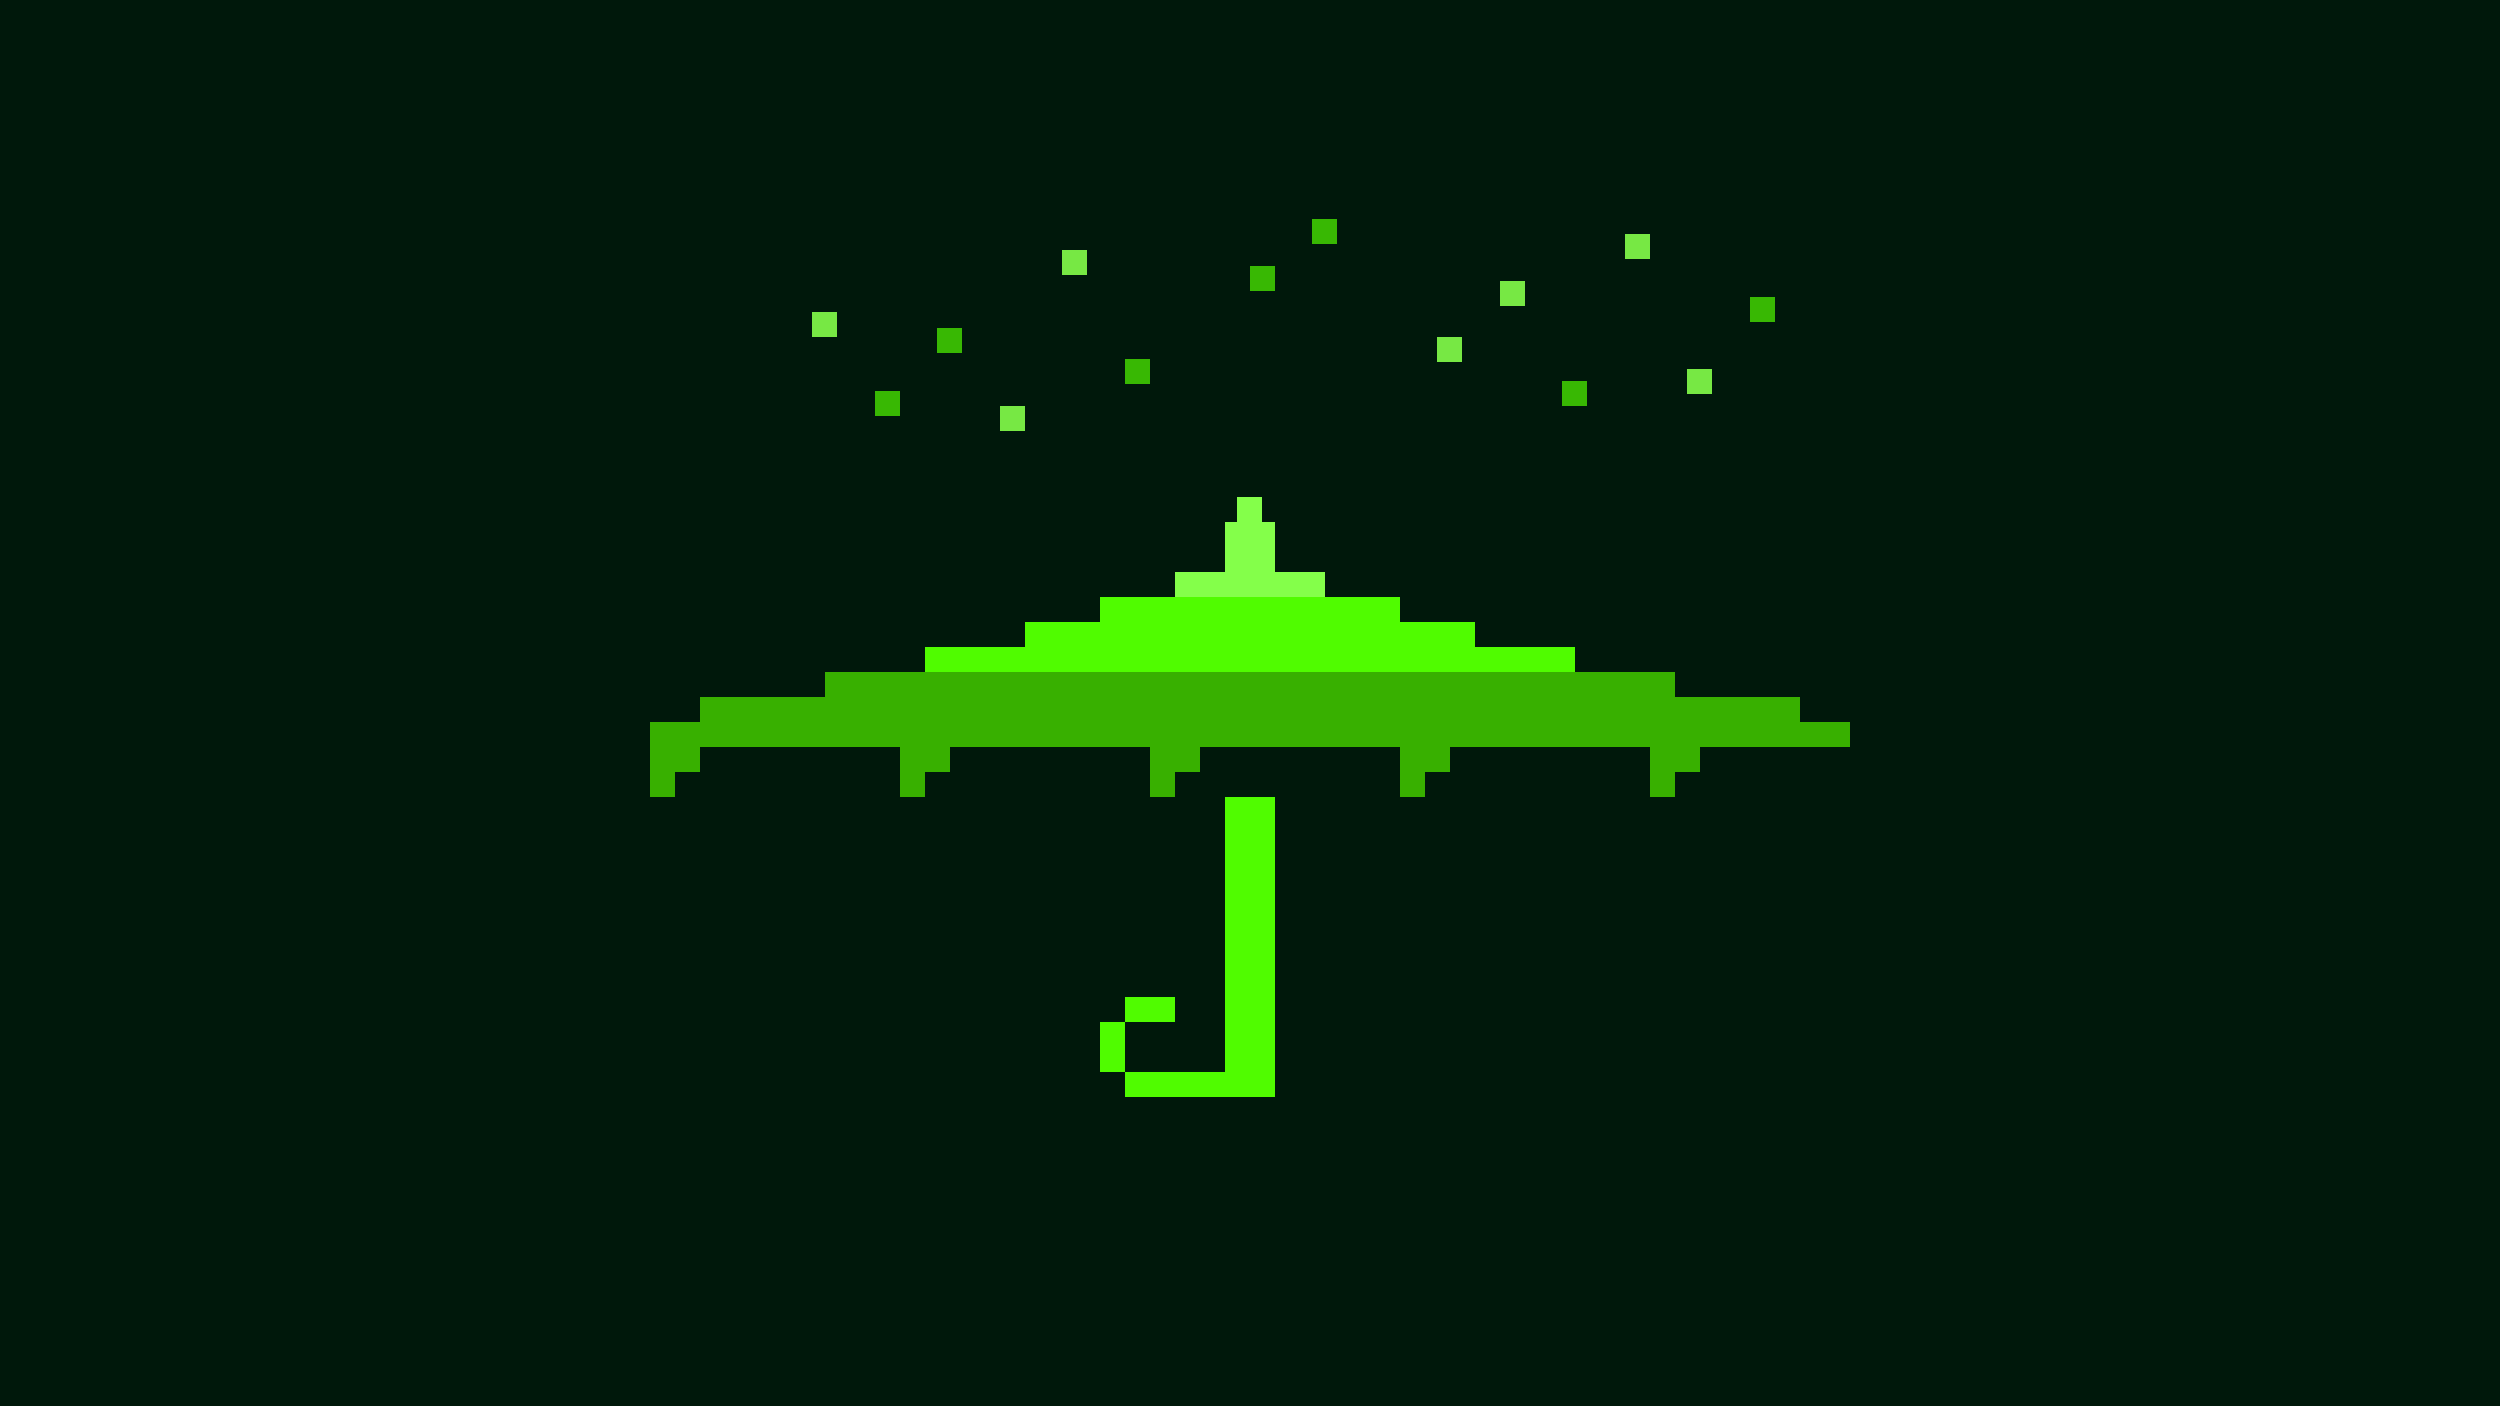
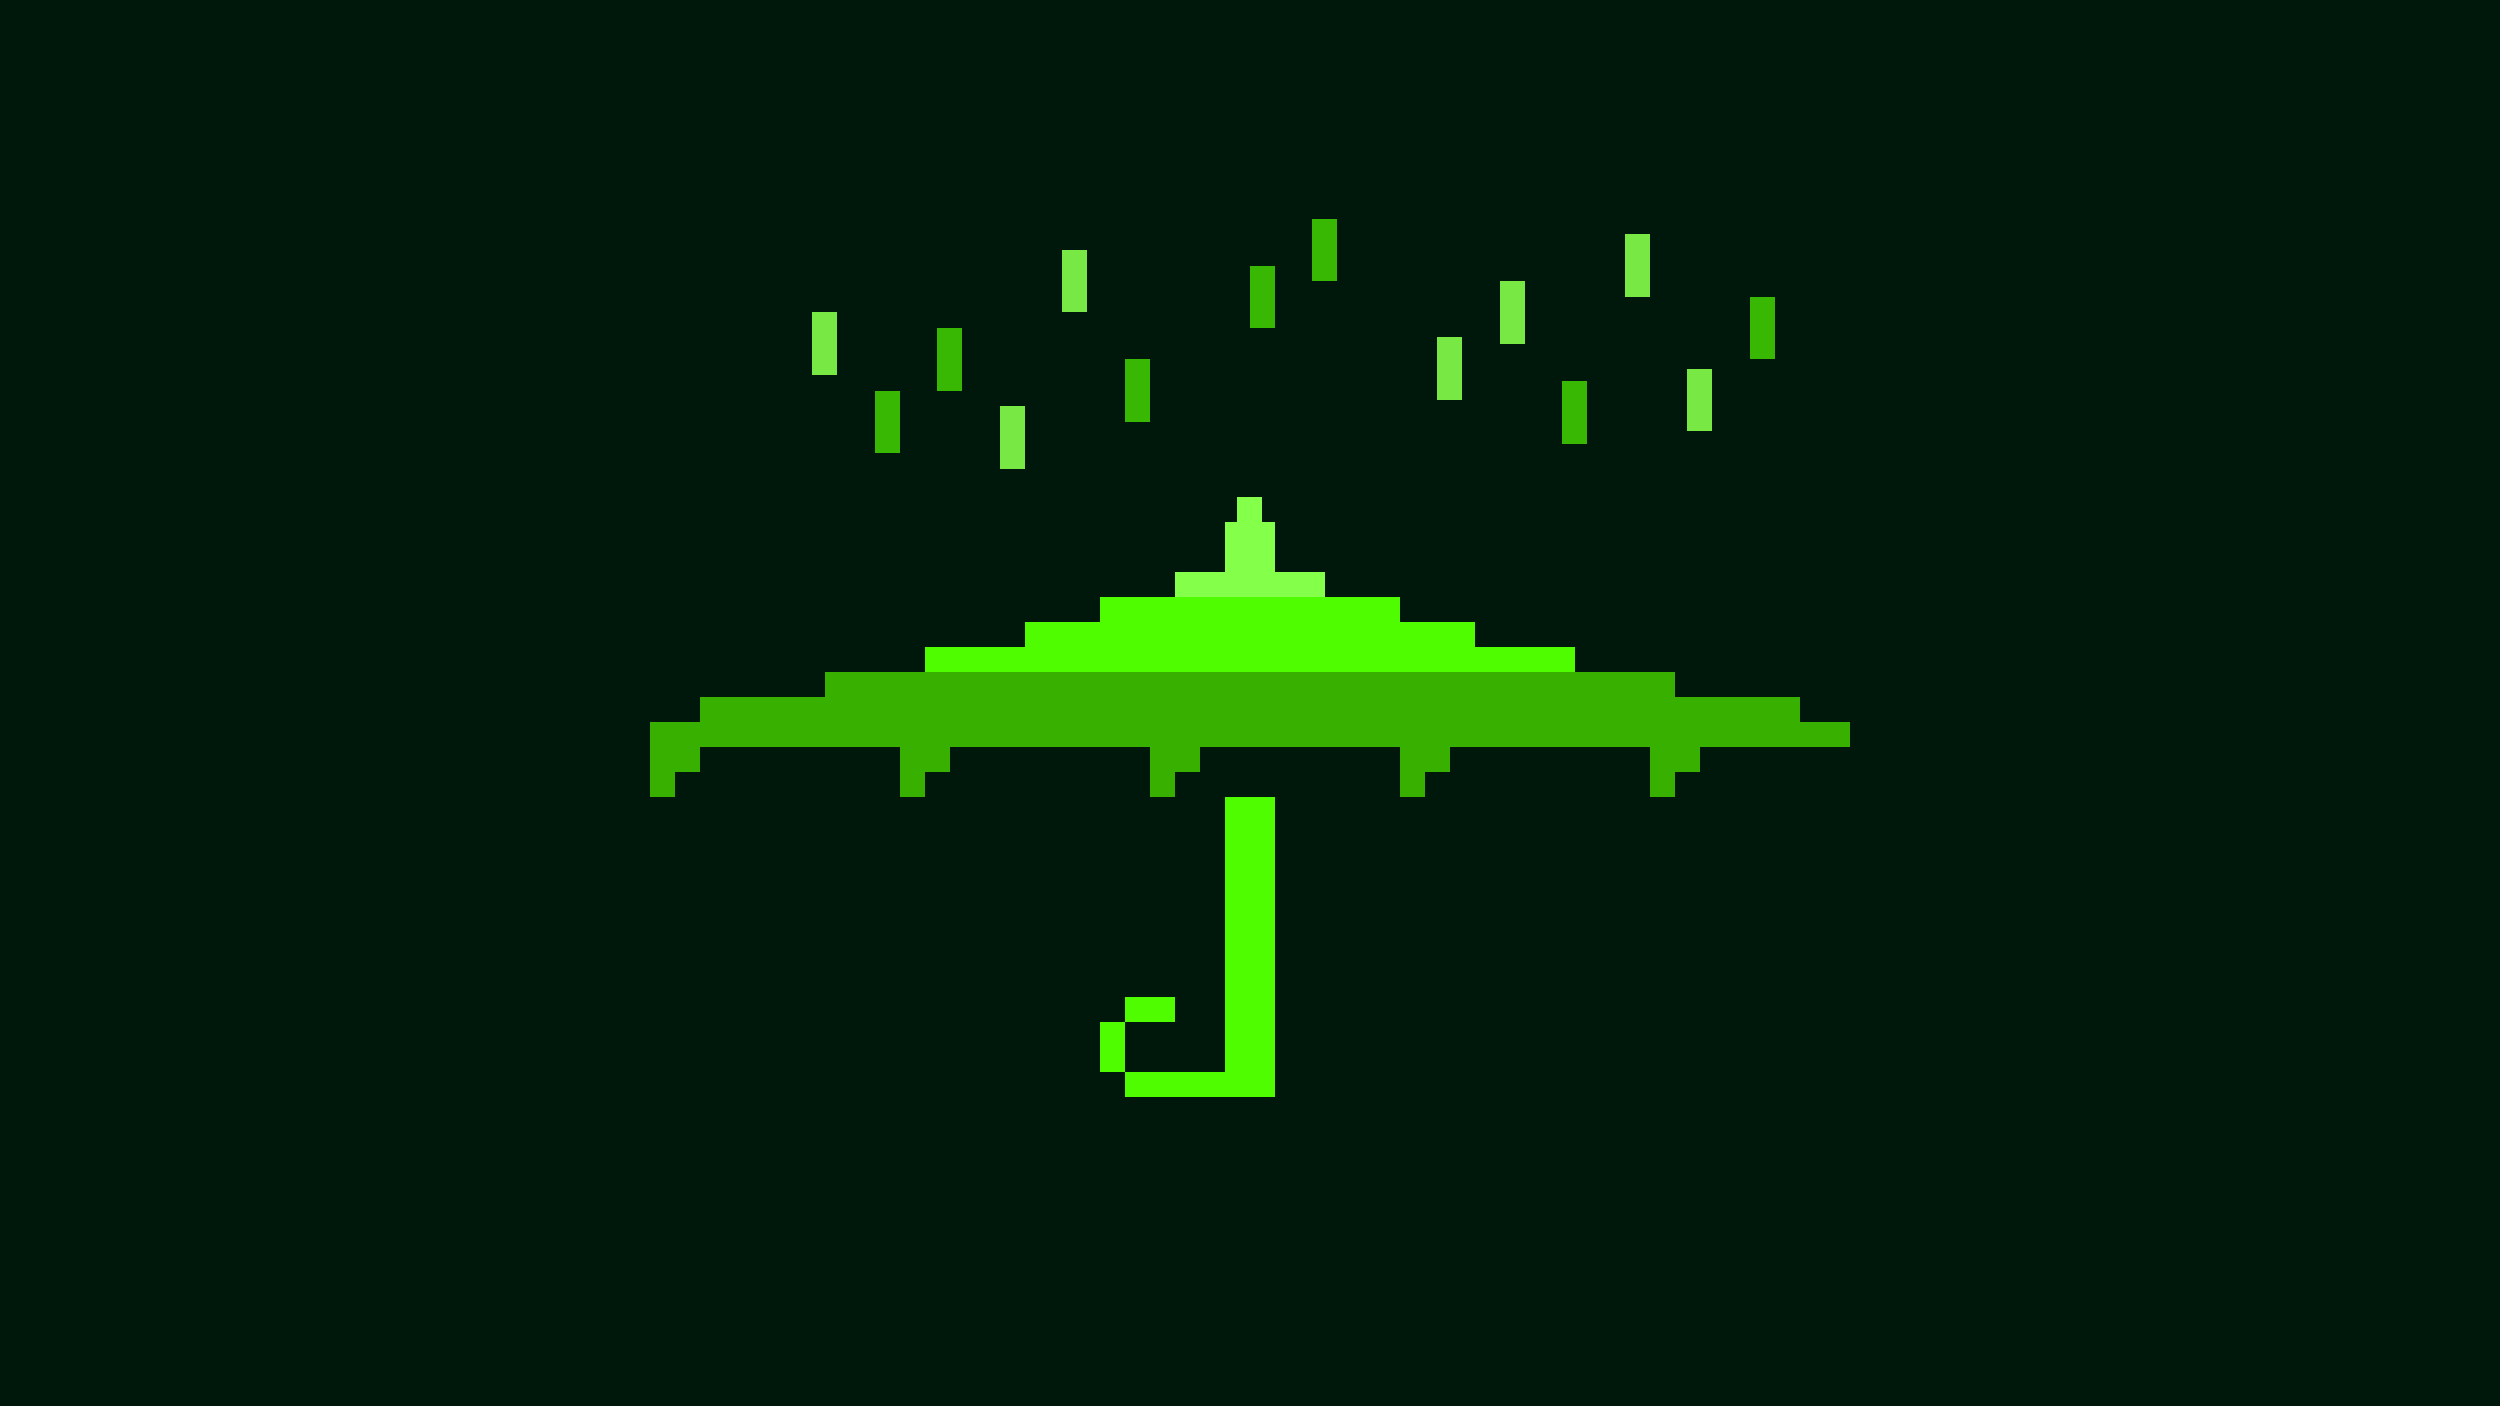
<svg xmlns="http://www.w3.org/2000/svg" viewBox="0 0 800 450" width="800" height="450" shape-rendering="crispEdges">
  <rect x="0" y="0" width="800" height="450" fill="#00180B" />
-   <rect x="340" y="80" width="8" height="8" fill="#84FF4A" opacity="0.9" />
-   <rect x="420" y="70" width="8" height="8" fill="#50FC00" opacity="0.7" />
-   <rect x="480" y="90" width="8" height="8" fill="#84FF4A" opacity="0.9" />
-   <rect x="300" y="105" width="8" height="8" fill="#50FC00" opacity="0.7" />
-   <rect x="520" y="75" width="8" height="8" fill="#84FF4A" opacity="0.9" />
-   <rect x="360" y="115" width="8" height="8" fill="#50FC00" opacity="0.7" />
-   <rect x="460" y="108" width="8" height="8" fill="#84FF4A" opacity="0.9" />
-   <rect x="280" y="125" width="8" height="8" fill="#50FC00" opacity="0.7" />
-   <rect x="540" y="118" width="8" height="8" fill="#84FF4A" opacity="0.9" />
-   <rect x="400" y="85" width="8" height="8" fill="#50FC00" opacity="0.7" />
-   <rect x="320" y="130" width="8" height="8" fill="#84FF4A" opacity="0.9" />
-   <rect x="500" y="122" width="8" height="8" fill="#50FC00" opacity="0.7" />
-   <rect x="260" y="100" width="8" height="8" fill="#84FF4A" opacity="0.9" />
-   <rect x="560" y="95" width="8" height="8" fill="#50FC00" opacity="0.7" />
+   <rect x="340" y="80" width="8" height="20" fill="#84FF4A" opacity="0.9">
+     <animateTransform attributeName="transform" type="translate" values="0 0; 0 8; 0 0" dur="1.2s" repeatCount="indefinite" />
+   </rect>
+   <rect x="420" y="70" width="8" height="20" fill="#50FC00" opacity="0.7">
+     <animateTransform attributeName="transform" type="translate" values="0 0; 0 8; 0 0" dur="1.5s" repeatCount="indefinite" />
+   </rect>
+   <rect x="480" y="90" width="8" height="20" fill="#84FF4A" opacity="0.9">
+     <animateTransform attributeName="transform" type="translate" values="0 0; 0 8; 0 0" dur="1.1s" repeatCount="indefinite" />
+   </rect>
+   <rect x="300" y="105" width="8" height="20" fill="#50FC00" opacity="0.7">
+     <animateTransform attributeName="transform" type="translate" values="0 0; 0 8; 0 0" dur="1.4s" repeatCount="indefinite" />
+   </rect>
+   <rect x="520" y="75" width="8" height="20" fill="#84FF4A" opacity="0.9">
+     <animateTransform attributeName="transform" type="translate" values="0 0; 0 8; 0 0" dur="1.3s" repeatCount="indefinite" />
+   </rect>
+   <rect x="360" y="115" width="8" height="20" fill="#50FC00" opacity="0.7">
+     <animateTransform attributeName="transform" type="translate" values="0 0; 0 8; 0 0" dur="1.6s" repeatCount="indefinite" />
+   </rect>
+   <rect x="460" y="108" width="8" height="20" fill="#84FF4A" opacity="0.9">
+     <animateTransform attributeName="transform" type="translate" values="0 0; 0 8; 0 0" dur="1.0s" repeatCount="indefinite" />
+   </rect>
+   <rect x="280" y="125" width="8" height="20" fill="#50FC00" opacity="0.7">
+     <animateTransform attributeName="transform" type="translate" values="0 0; 0 8; 0 0" dur="1.7s" repeatCount="indefinite" />
+   </rect>
+   <rect x="540" y="118" width="8" height="20" fill="#84FF4A" opacity="0.9">
+     <animateTransform attributeName="transform" type="translate" values="0 0; 0 8; 0 0" dur="1.2s" repeatCount="indefinite" />
+   </rect>
+   <rect x="400" y="85" width="8" height="20" fill="#50FC00" opacity="0.7">
+     <animateTransform attributeName="transform" type="translate" values="0 0; 0 8; 0 0" dur="1.4s" repeatCount="indefinite" />
+   </rect>
+   <rect x="320" y="130" width="8" height="20" fill="#84FF4A" opacity="0.9">
+     <animateTransform attributeName="transform" type="translate" values="0 0; 0 8; 0 0" dur="1.1s" repeatCount="indefinite" />
+   </rect>
+   <rect x="500" y="122" width="8" height="20" fill="#50FC00" opacity="0.7">
+     <animateTransform attributeName="transform" type="translate" values="0 0; 0 8; 0 0" dur="1.5s" repeatCount="indefinite" />
+   </rect>
+   <rect x="260" y="100" width="8" height="20" fill="#84FF4A" opacity="0.9">
+     <animateTransform attributeName="transform" type="translate" values="0 0; 0 8; 0 0" dur="1.3s" repeatCount="indefinite" />
+   </rect>
+   <rect x="560" y="95" width="8" height="20" fill="#50FC00" opacity="0.7">
+     <animateTransform attributeName="transform" type="translate" values="0 0; 0 8; 0 0" dur="1.6s" repeatCount="indefinite" />
+   </rect>
  <rect x="392" y="175" width="16" height="8" fill="#84FF4A" />
  <rect x="376" y="183" width="48" height="8" fill="#84FF4A" />
  <rect x="352" y="191" width="96" height="8" fill="#50FC00" />
  <rect x="328" y="199" width="144" height="8" fill="#50FC00" />
  <rect x="296" y="207" width="208" height="8" fill="#50FC00" />
  <rect x="264" y="215" width="272" height="8" fill="#38B000" />
  <rect x="224" y="223" width="352" height="8" fill="#38B000" />
  <rect x="208" y="231" width="384" height="8" fill="#38B000" />
  <rect x="208" y="239" width="16" height="8" fill="#38B000" />
  <rect x="208" y="247" width="8" height="8" fill="#38B000" />
  <rect x="288" y="239" width="16" height="8" fill="#38B000" />
  <rect x="288" y="247" width="8" height="8" fill="#38B000" />
  <rect x="368" y="239" width="16" height="8" fill="#38B000" />
  <rect x="368" y="247" width="8" height="8" fill="#38B000" />
  <rect x="448" y="239" width="16" height="8" fill="#38B000" />
  <rect x="448" y="247" width="8" height="8" fill="#38B000" />
  <rect x="528" y="239" width="16" height="8" fill="#38B000" />
  <rect x="528" y="247" width="8" height="8" fill="#38B000" />
  <rect x="392" y="167" width="16" height="8" fill="#84FF4A" />
  <rect x="396" y="159" width="8" height="8" fill="#84FF4A" />
  <rect x="392" y="255" width="16" height="96" fill="#50FC00" />
  <rect x="360" y="343" width="32" height="8" fill="#50FC00" />
  <rect x="352" y="327" width="8" height="16" fill="#50FC00" />
  <rect x="360" y="319" width="16" height="8" fill="#50FC00" />
</svg>
